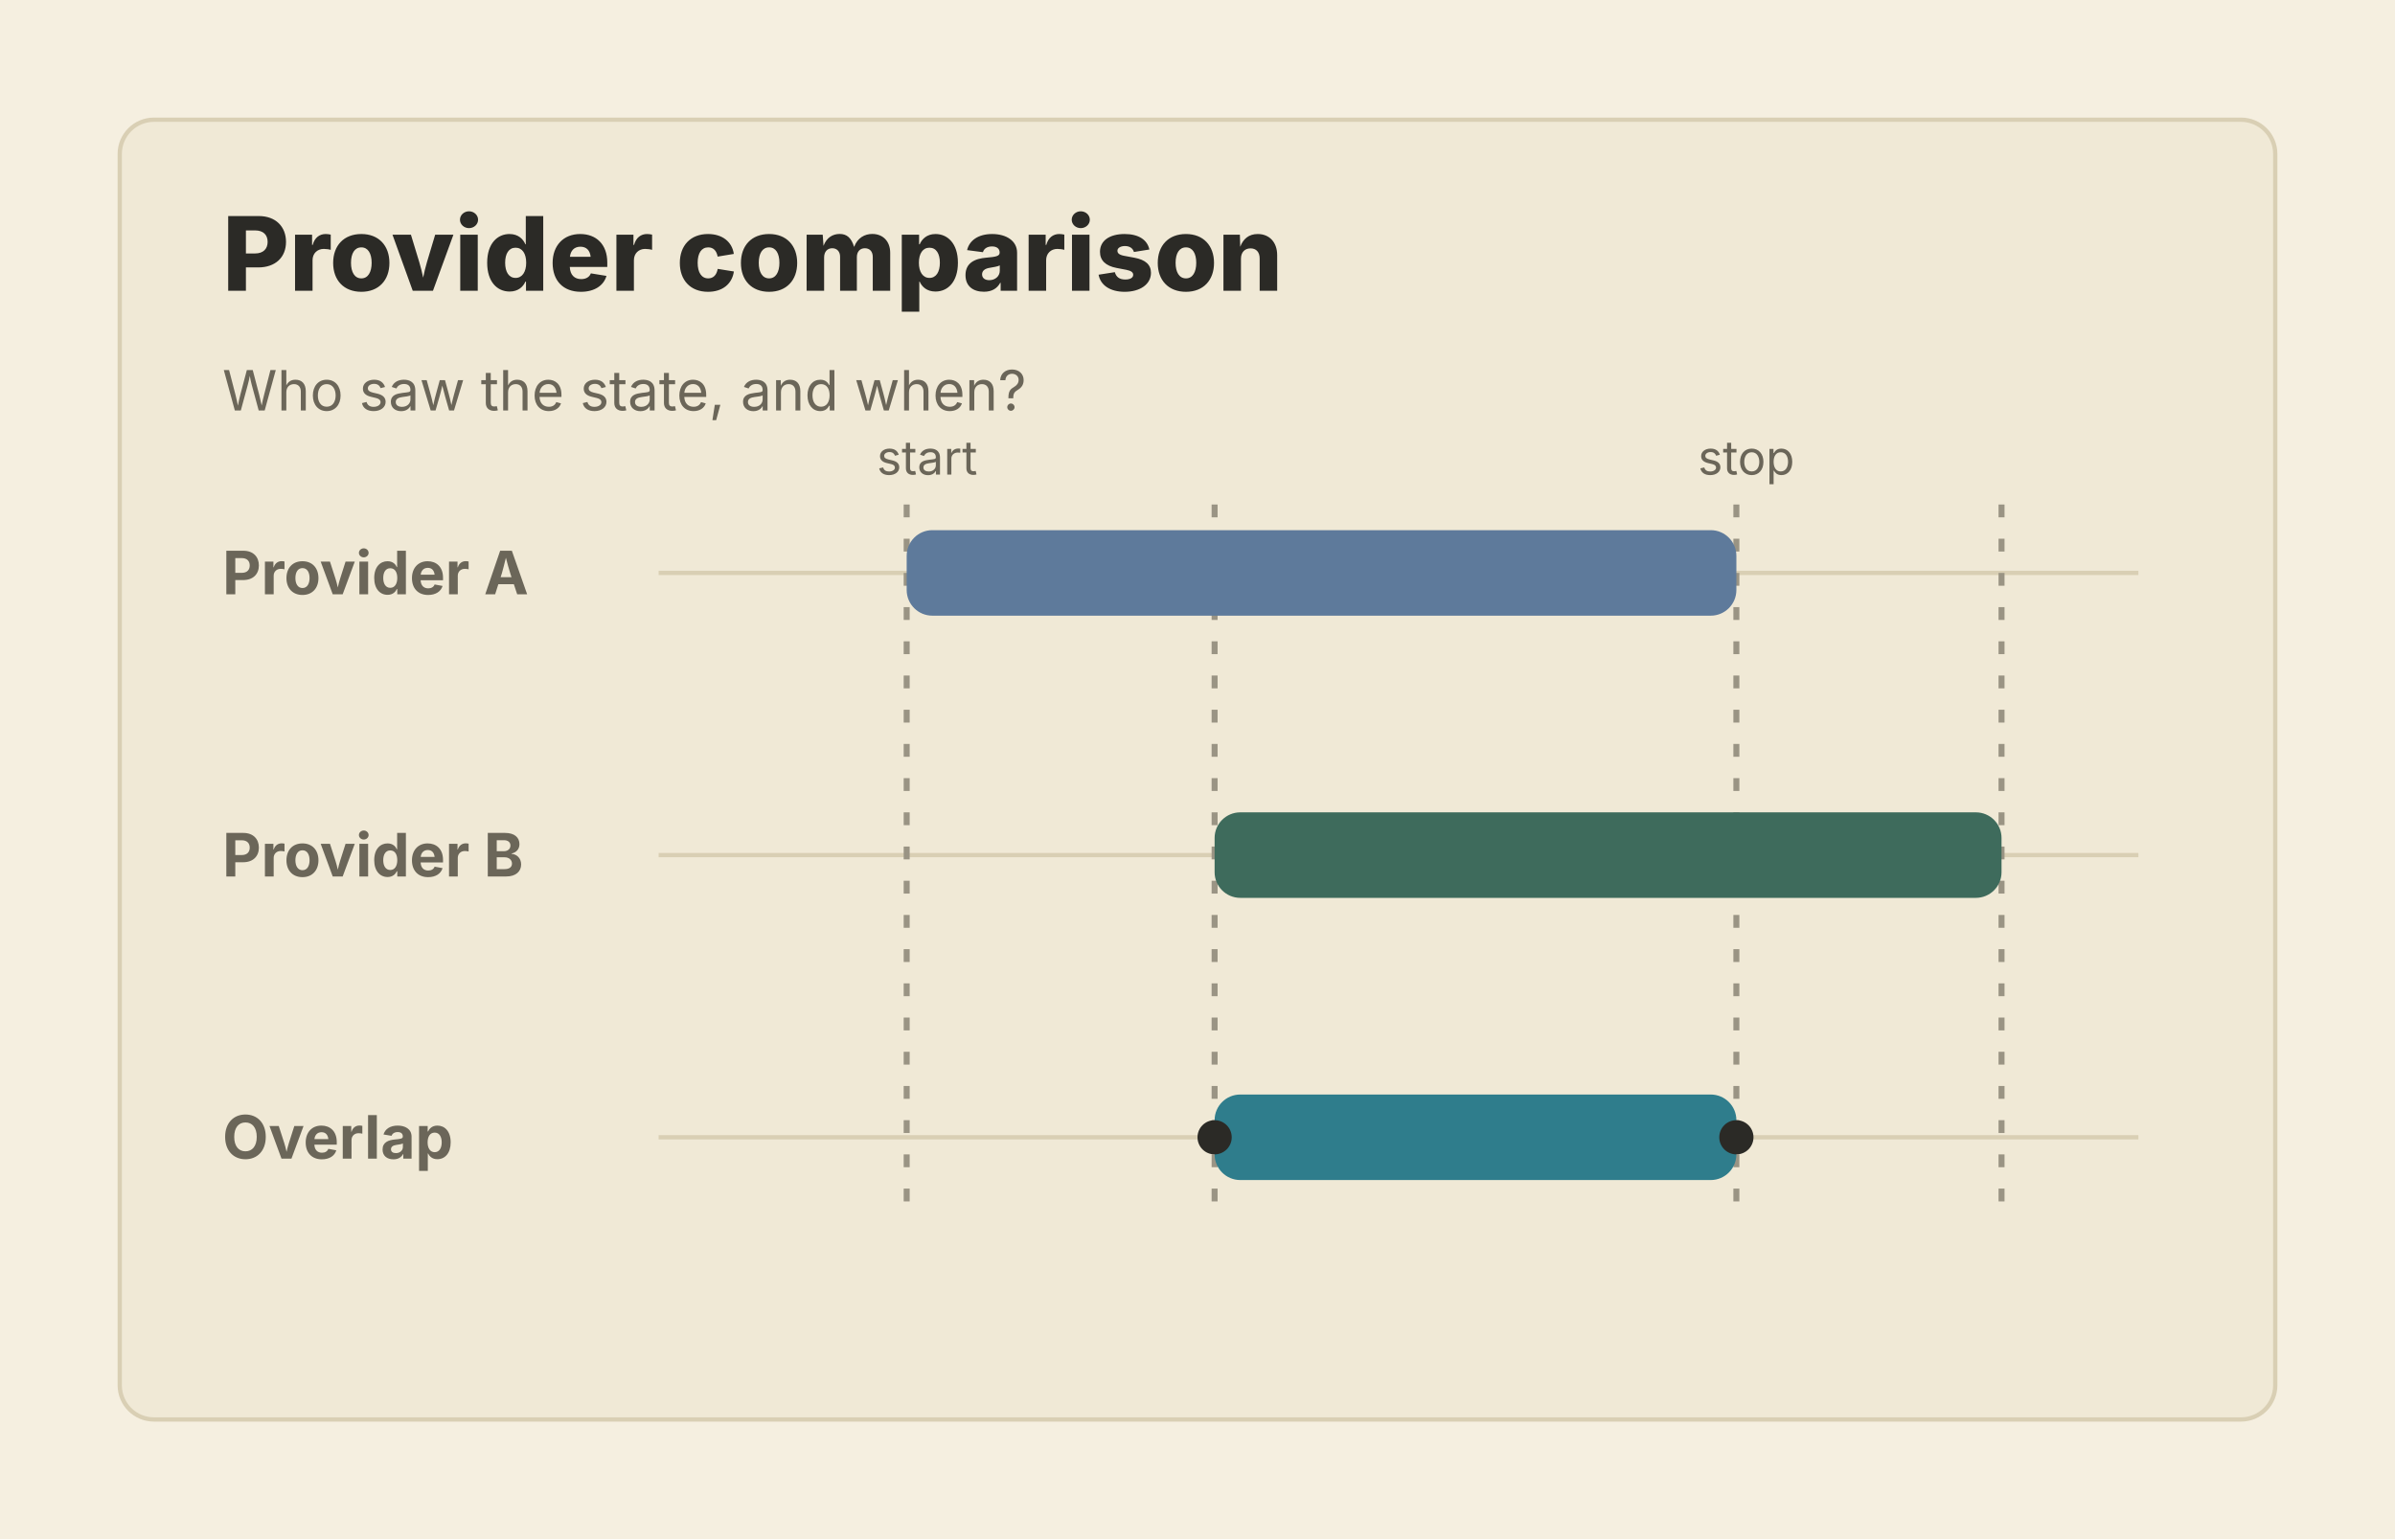
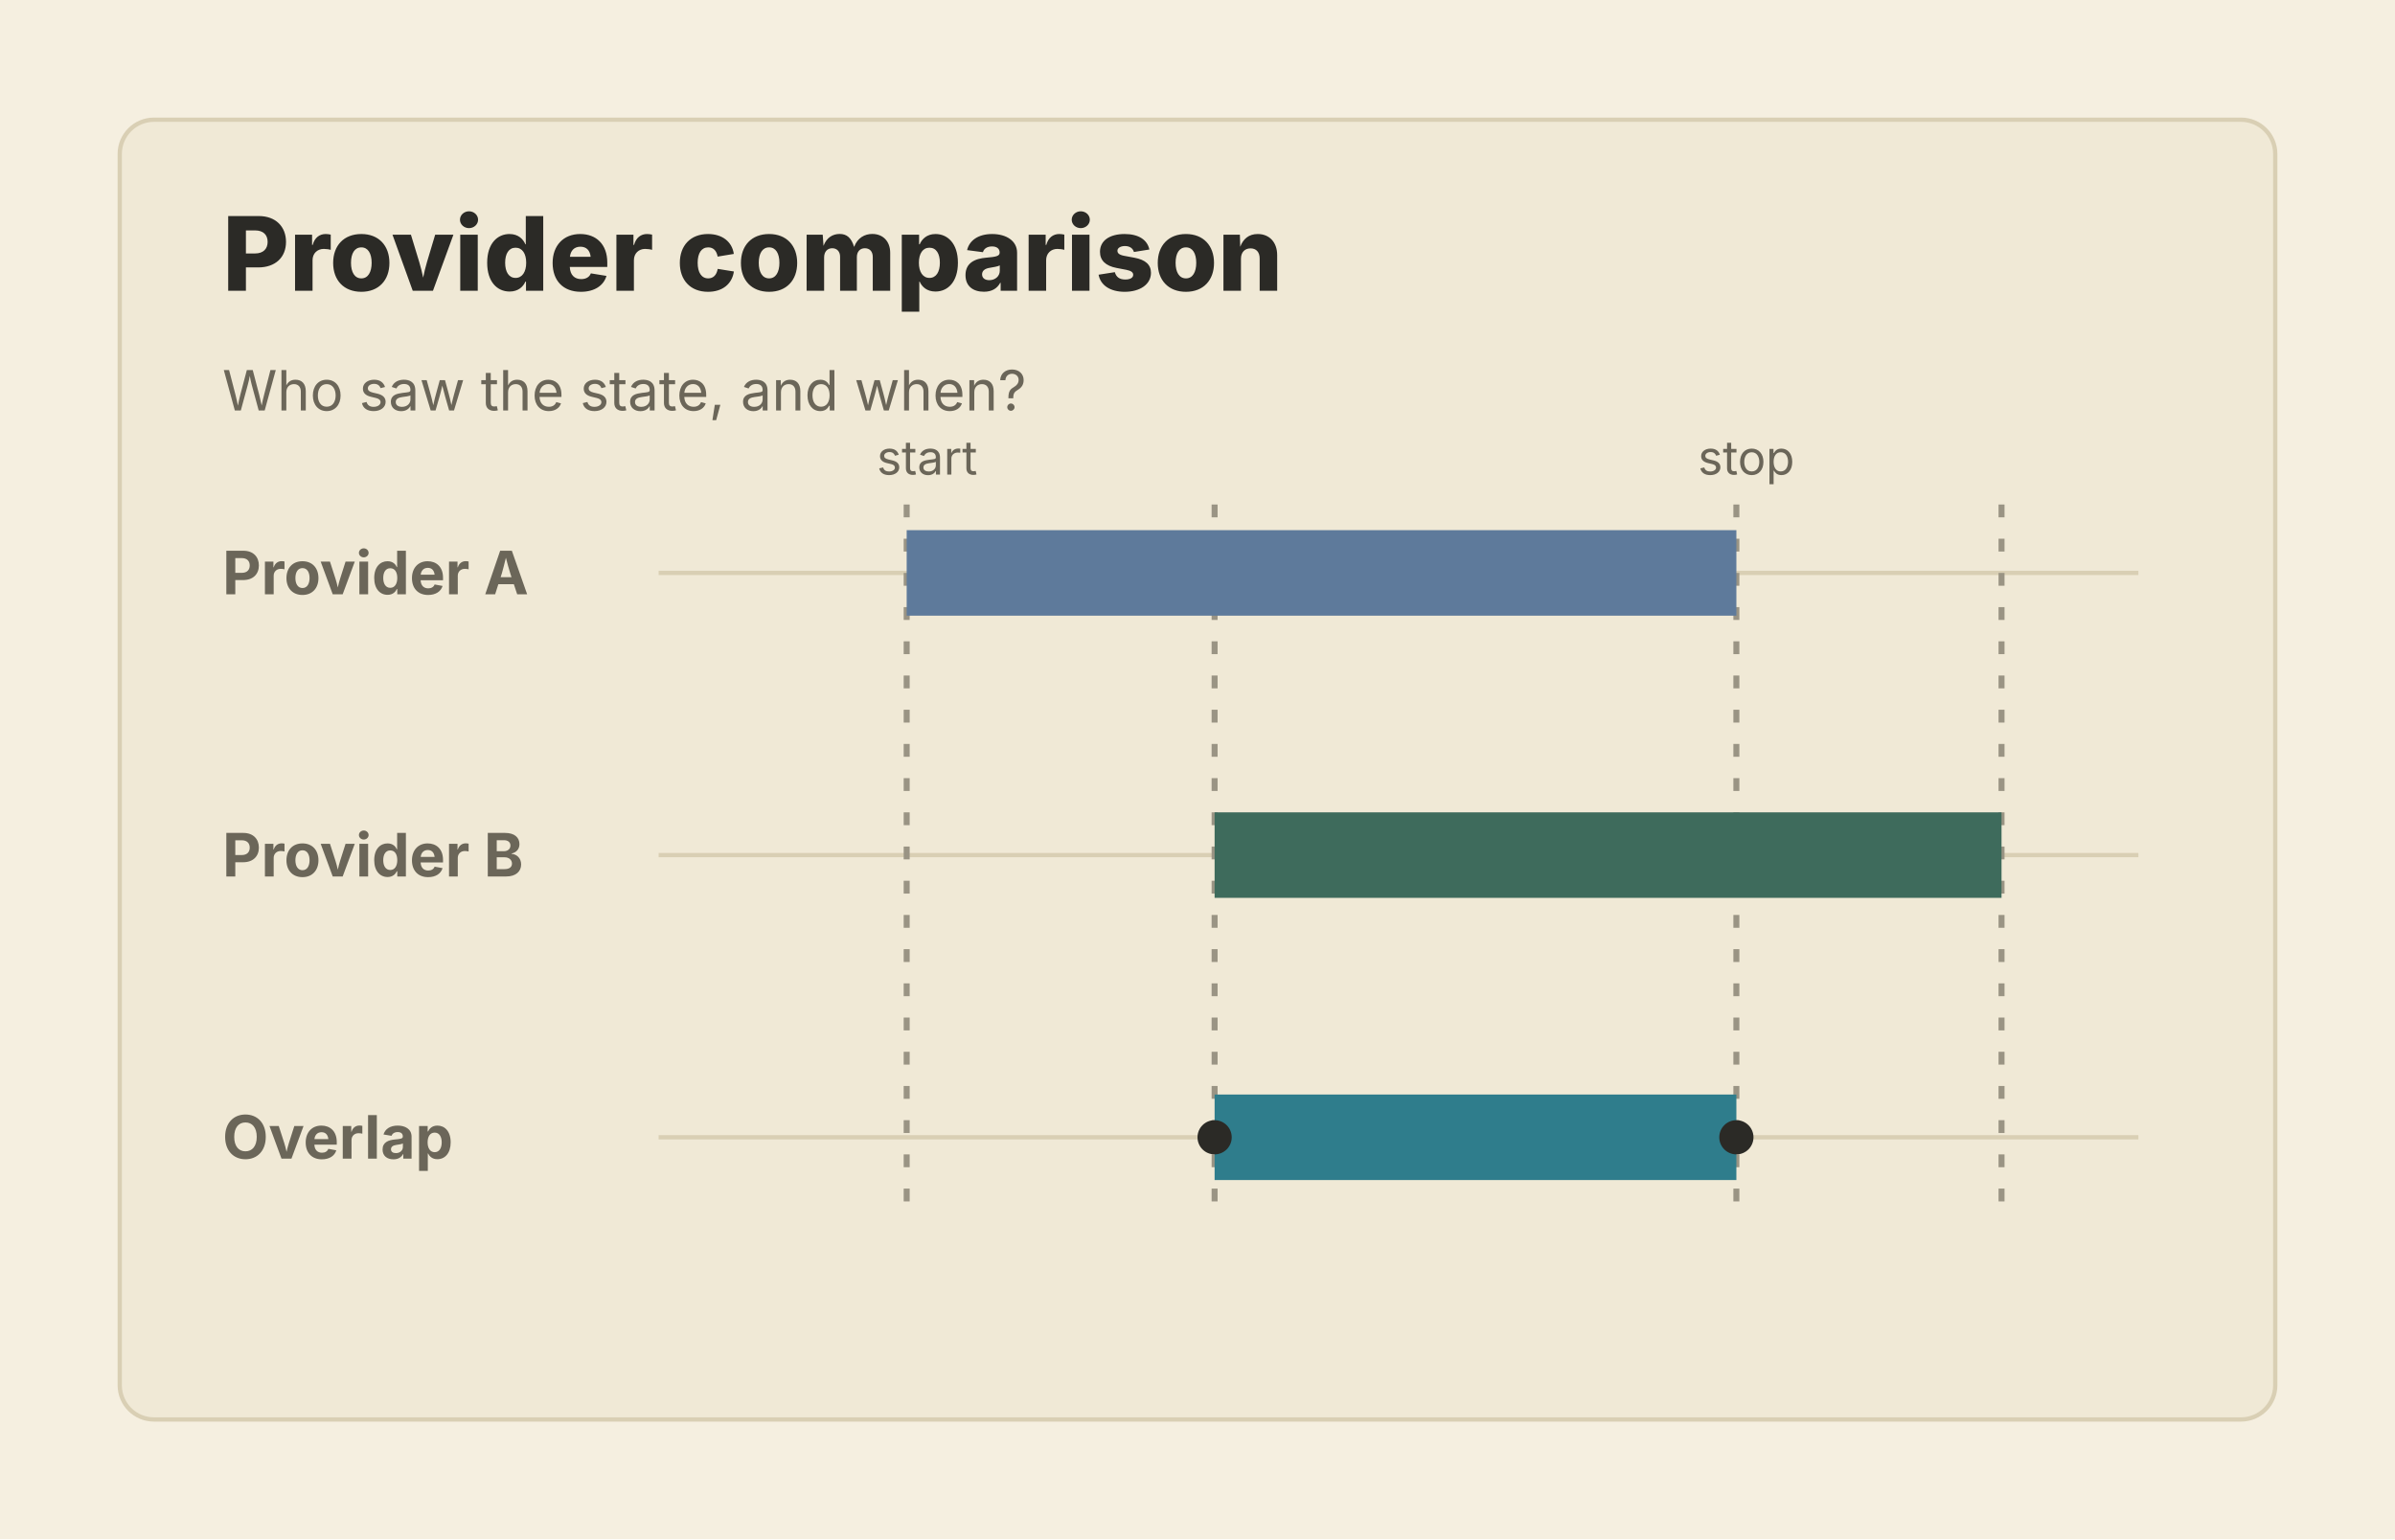
<svg xmlns="http://www.w3.org/2000/svg" viewBox="0 0 560 360" role="img" aria-labelledby="title desc">
  <rect width="560" height="360" fill="#F5EFE0" />
  <rect x="28" y="28" width="504" height="304" rx="8" fill="#F0E9D6" stroke="#D9CFB4" />
  <text x="52" y="68" fill="#2B2A26" font-family="system-ui, -apple-system, Segoe UI, sans-serif" font-size="24" font-weight="760">Provider comparison</text>
  <text x="52" y="96" fill="#6B6659" font-family="system-ui, -apple-system, Segoe UI, sans-serif" font-size="13">Who saw the state, and when?</text>
  <g stroke="#D9CFB4" stroke-width="1">
    <line x1="154" y1="134" x2="500" y2="134" />
    <line x1="154" y1="200" x2="500" y2="200" />
    <line x1="154" y1="266" x2="500" y2="266" />
  </g>
  <g stroke="#9A9484" stroke-dasharray="3 5" stroke-width="1.4">
    <line x1="212" y1="118" x2="212" y2="286" />
    <line x1="406" y1="118" x2="406" y2="286" />
    <line x1="284" y1="118" x2="284" y2="286" />
    <line x1="468" y1="118" x2="468" y2="286" />
  </g>
  <text x="52" y="139" fill="#6B6659" font-family="system-ui, -apple-system, Segoe UI, sans-serif" font-size="14" font-weight="700">Provider A</text>
  <text x="52" y="205" fill="#6B6659" font-family="system-ui, -apple-system, Segoe UI, sans-serif" font-size="14" font-weight="700">Provider B</text>
  <text x="52" y="271" fill="#6B6659" font-family="system-ui, -apple-system, Segoe UI, sans-serif" font-size="14" font-weight="700">Overlap</text>
-   <rect x="212" y="124" width="194" height="20" rx="6" fill="#5E7A9B" />
-   <rect x="284" y="190" width="184" height="20" rx="6" fill="#3E6B5C" />
-   <rect x="284" y="256" width="122" height="20" rx="6" fill="#2F7D8C" />
+   <rect x="212" y="124" width="194" height="20" fill="#5E7A9B" />
+   <rect x="284" y="190" width="184" height="20" fill="#3E6B5C" />
+   <rect x="284" y="256" width="122" height="20" fill="#2F7D8C" />
  <text x="205" y="111" fill="#6B6659" font-family="system-ui, -apple-system, Segoe UI, sans-serif" font-size="11">start</text>
  <text x="397" y="111" fill="#6B6659" font-family="system-ui, -apple-system, Segoe UI, sans-serif" font-size="11">stop</text>
  <circle cx="284" cy="266" r="4" fill="#2B2A26" />
  <circle cx="406" cy="266" r="4" fill="#2B2A26" />
</svg>
